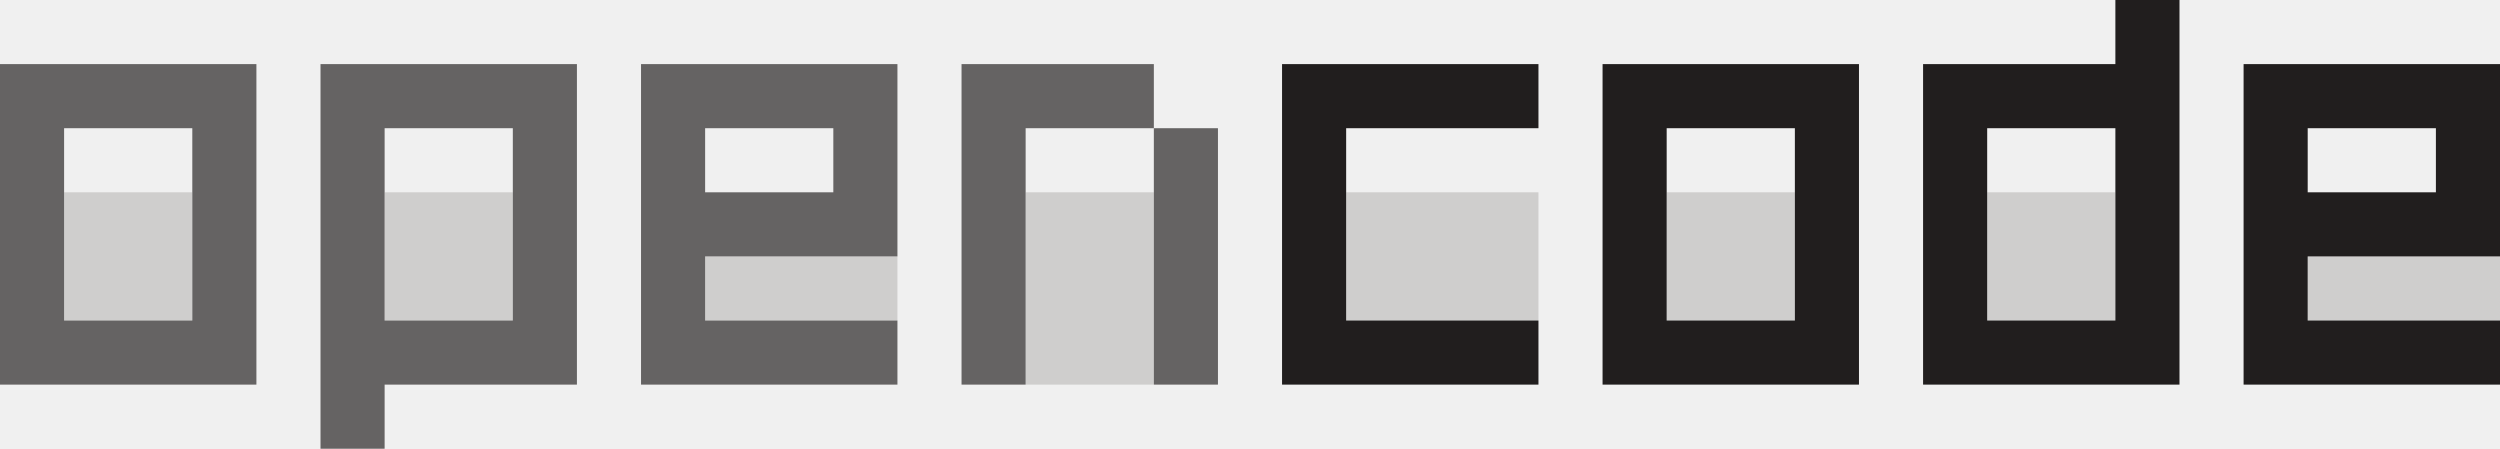
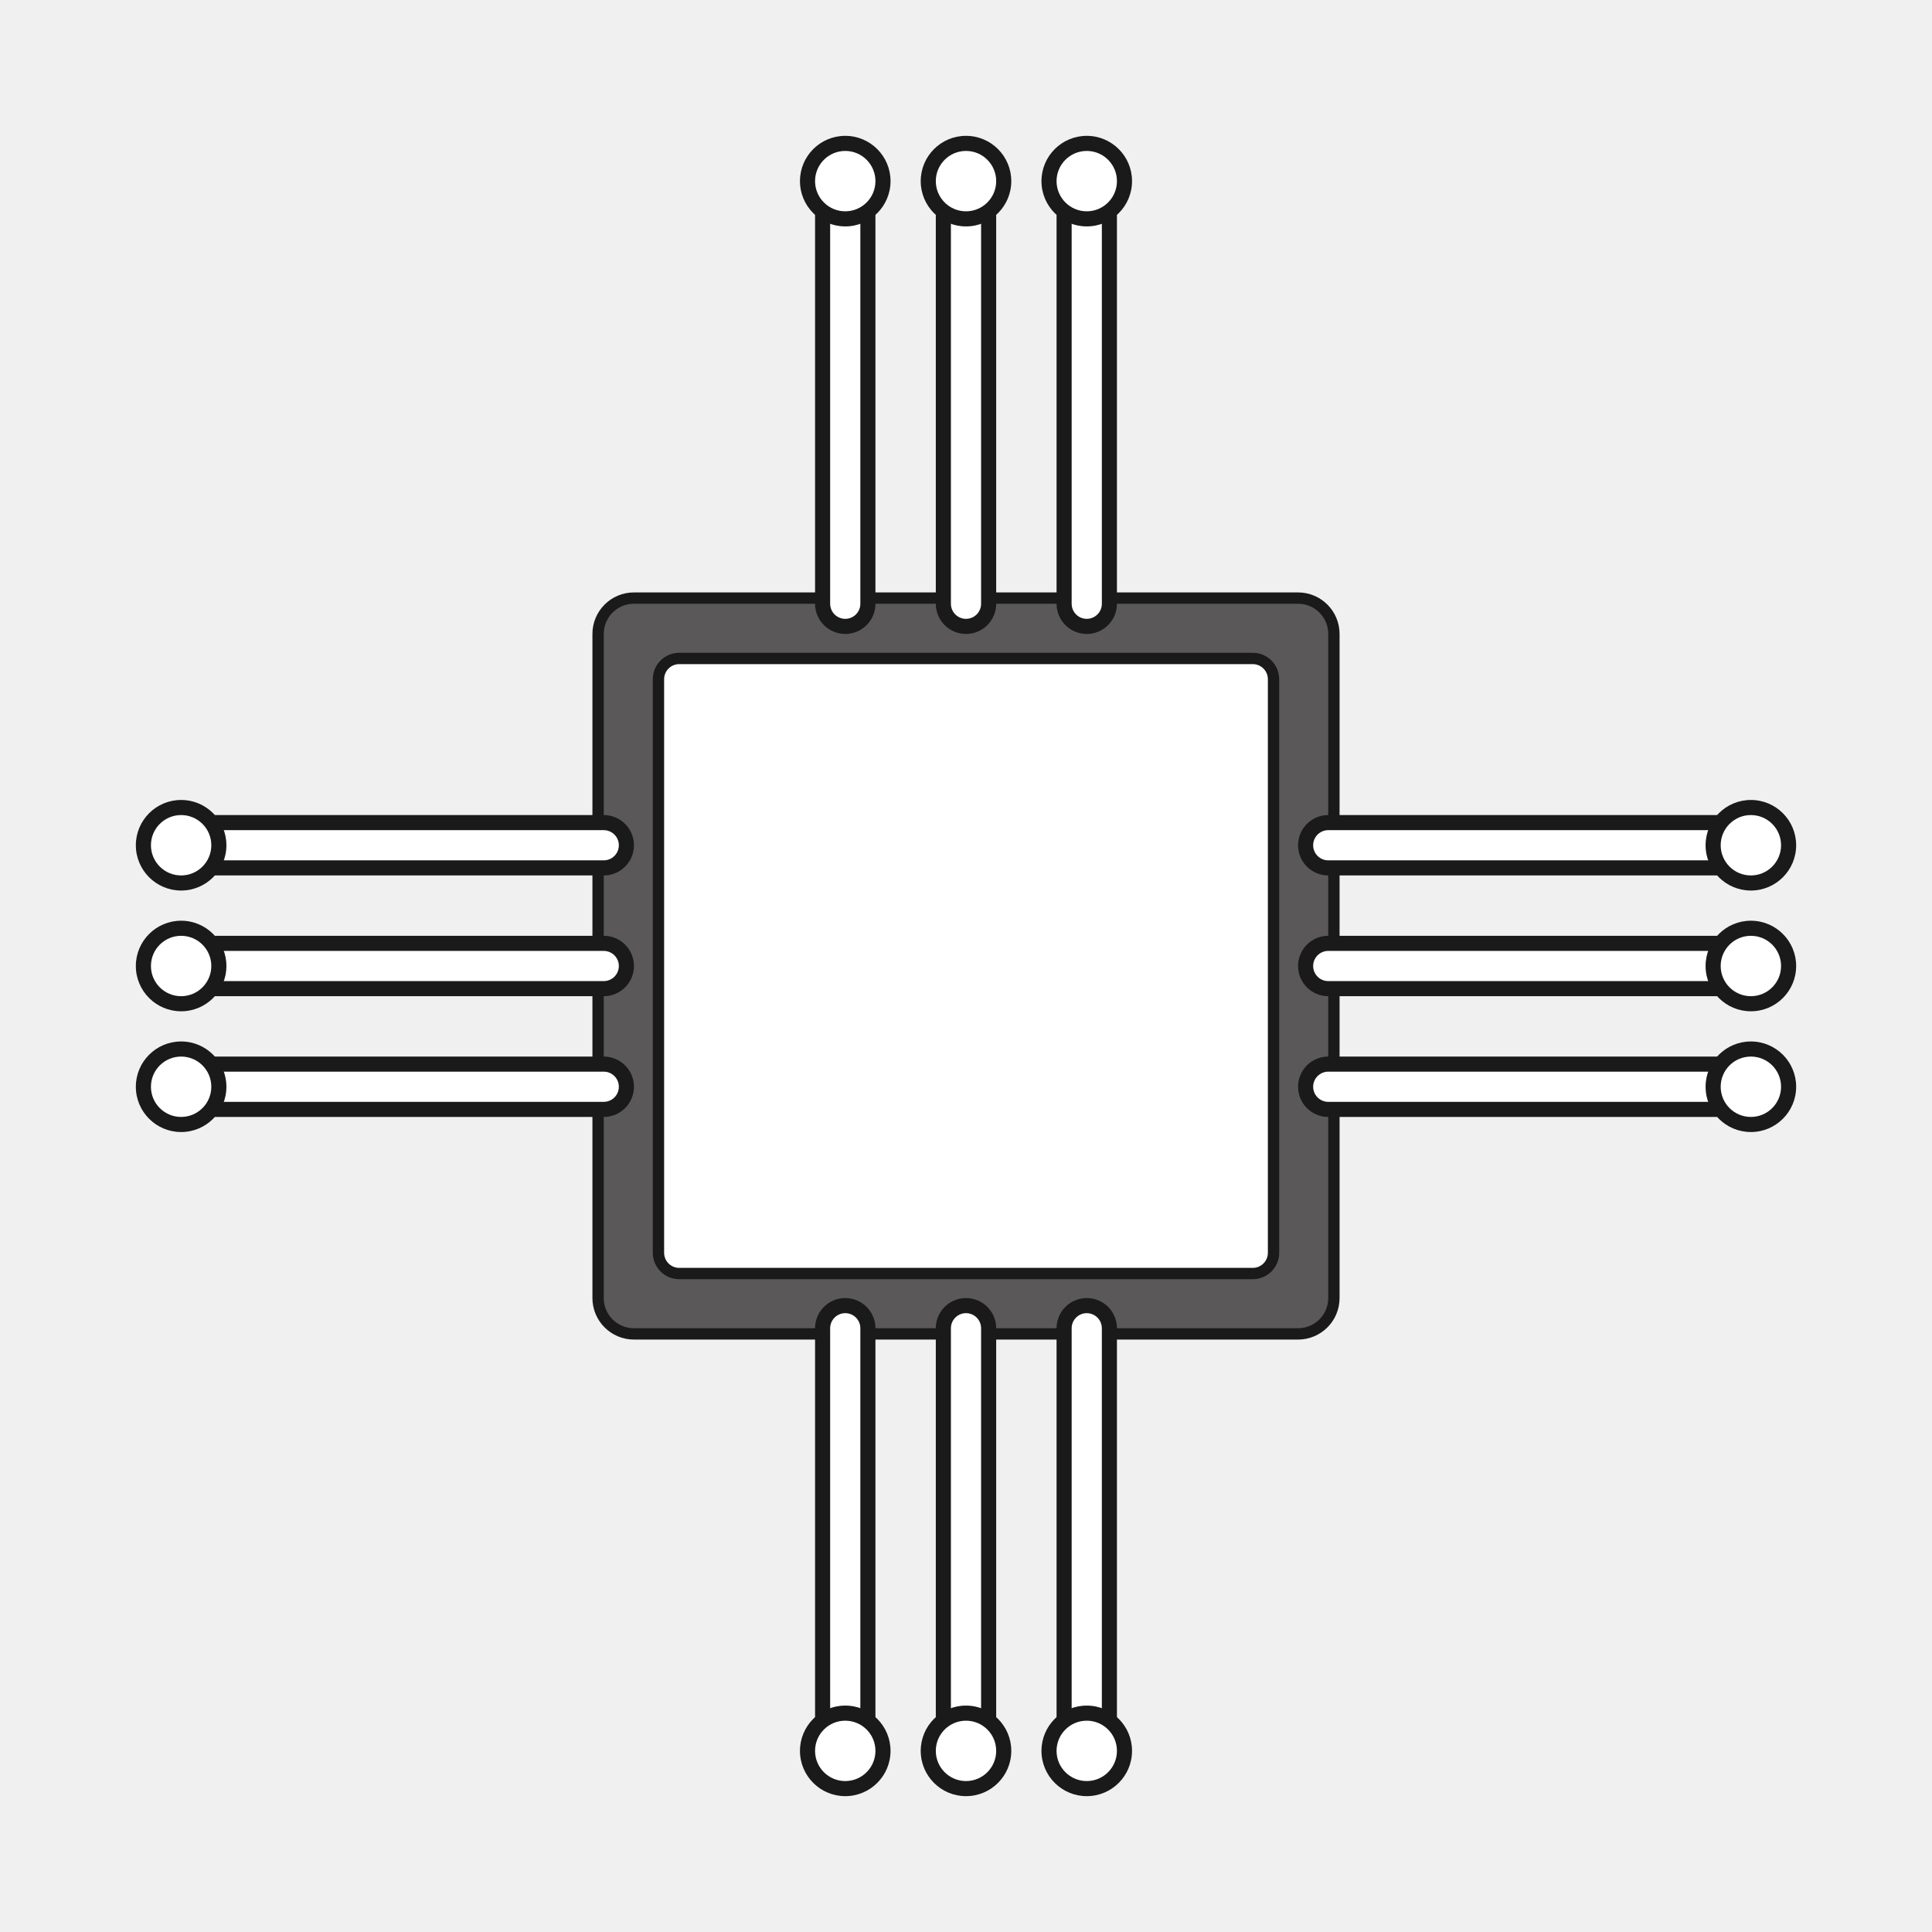
- <svg xmlns="http://www.w3.org/2000/svg" width="234" height="42" viewBox="0 0 234 42" fill="none">
-   <path d="M18 30H6V18H18V30Z" fill="#CFCECD" />
-   <path d="M18 12H6V30H18V12ZM24 36H0V6H24V36Z" fill="#656363" />
-   <path d="M48 30H36V18H48V30Z" fill="#CFCECD" />
-   <path d="M36 30H48V12H36V30ZM54 36H36V42H30V6H54V36Z" fill="#656363" />
-   <path d="M84 24V30H66V24H84Z" fill="#CFCECD" />
-   <path d="M84 24H66V30H84V36H60V6H84V24ZM66 18H78V12H66V18Z" fill="#656363" />
-   <path d="M108 36H96V18H108V36Z" fill="#CFCECD" />
-   <path d="M108 12H96V36H90V6H108V12ZM114 36H108V12H114V36Z" fill="#656363" />
-   <path d="M144 30H126V18H144V30Z" fill="#CFCECD" />
-   <path d="M144 12H126V30H144V36H120V6H144V12Z" fill="#211E1E" />
-   <path d="M168 30H156V18H168V30Z" fill="#CFCECD" />
-   <path d="M168 12H156V30H168V12ZM174 36H150V6H174V36Z" fill="#211E1E" />
-   <path d="M198 30H186V18H198V30Z" fill="#CFCECD" />
-   <path d="M198 12H186V30H198V12ZM204 36H180V6H198V0H204V36Z" fill="#211E1E" />
-   <path d="M234 24V30H216V24H234Z" fill="#CFCECD" />
-   <path d="M216 12V18H228V12H216ZM234 24H216V30H234V36H210V6H234V24Z" fill="#211E1E" />
+ <svg xmlns="http://www.w3.org/2000/svg" width="512" height="512" viewBox="0 0 512 512">
+   <rect x="160" y="160" width="192" height="192" rx="8" fill="#5A5858" stroke="#1A1A1A" stroke-width="6" paint-order="stroke fill" />
+   <rect x="176" y="176" width="160" height="160" rx="4" fill="white" stroke="#1A1A1A" stroke-width="6" paint-order="stroke fill" />
+   <line x1="224" y1="160" x2="224" y2="56" stroke="#1A1A1A" stroke-width="16" stroke-linecap="round" />
+   <line x1="224" y1="160" x2="224" y2="56" stroke="white" stroke-width="8" stroke-linecap="round" />
+   <circle cx="224" cy="48" r="12" fill="#1A1A1A" />
+   <circle cx="224" cy="48" r="8" fill="white" />
+   <line x1="256" y1="160" x2="256" y2="56" stroke="#1A1A1A" stroke-width="16" stroke-linecap="round" />
+   <line x1="256" y1="160" x2="256" y2="56" stroke="white" stroke-width="8" stroke-linecap="round" />
+   <circle cx="256" cy="48" r="12" fill="#1A1A1A" />
+   <circle cx="256" cy="48" r="8" fill="white" />
+   <line x1="288" y1="160" x2="288" y2="56" stroke="#1A1A1A" stroke-width="16" stroke-linecap="round" />
+   <line x1="288" y1="160" x2="288" y2="56" stroke="white" stroke-width="8" stroke-linecap="round" />
+   <circle cx="288" cy="48" r="12" fill="#1A1A1A" />
+   <circle cx="288" cy="48" r="8" fill="white" />
+   <line x1="224" y1="352" x2="224" y2="456" stroke="#1A1A1A" stroke-width="16" stroke-linecap="round" />
+   <line x1="224" y1="352" x2="224" y2="456" stroke="white" stroke-width="8" stroke-linecap="round" />
+   <circle cx="224" cy="464" r="12" fill="#1A1A1A" />
+   <circle cx="224" cy="464" r="8" fill="white" />
+   <line x1="256" y1="352" x2="256" y2="456" stroke="#1A1A1A" stroke-width="16" stroke-linecap="round" />
+   <line x1="256" y1="352" x2="256" y2="456" stroke="white" stroke-width="8" stroke-linecap="round" />
+   <circle cx="256" cy="464" r="12" fill="#1A1A1A" />
+   <circle cx="256" cy="464" r="8" fill="white" />
+   <line x1="288" y1="352" x2="288" y2="456" stroke="#1A1A1A" stroke-width="16" stroke-linecap="round" />
+   <line x1="288" y1="352" x2="288" y2="456" stroke="white" stroke-width="8" stroke-linecap="round" />
+   <circle cx="288" cy="464" r="12" fill="#1A1A1A" />
+   <circle cx="288" cy="464" r="8" fill="white" />
+   <line x1="160" y1="224" x2="56" y2="224" stroke="#1A1A1A" stroke-width="16" stroke-linecap="round" />
+   <line x1="160" y1="224" x2="56" y2="224" stroke="white" stroke-width="8" stroke-linecap="round" />
+   <circle cx="48" cy="224" r="12" fill="#1A1A1A" />
+   <circle cx="48" cy="224" r="8" fill="white" />
+   <line x1="160" y1="256" x2="56" y2="256" stroke="#1A1A1A" stroke-width="16" stroke-linecap="round" />
+   <line x1="160" y1="256" x2="56" y2="256" stroke="white" stroke-width="8" stroke-linecap="round" />
+   <circle cx="48" cy="256" r="12" fill="#1A1A1A" />
+   <circle cx="48" cy="256" r="8" fill="white" />
+   <line x1="160" y1="288" x2="56" y2="288" stroke="#1A1A1A" stroke-width="16" stroke-linecap="round" />
+   <line x1="160" y1="288" x2="56" y2="288" stroke="white" stroke-width="8" stroke-linecap="round" />
+   <circle cx="48" cy="288" r="12" fill="#1A1A1A" />
+   <circle cx="48" cy="288" r="8" fill="white" />
+   <line x1="352" y1="224" x2="456" y2="224" stroke="#1A1A1A" stroke-width="16" stroke-linecap="round" />
+   <line x1="352" y1="224" x2="456" y2="224" stroke="white" stroke-width="8" stroke-linecap="round" />
+   <circle cx="464" cy="224" r="12" fill="#1A1A1A" />
+   <circle cx="464" cy="224" r="8" fill="white" />
+   <line x1="352" y1="256" x2="456" y2="256" stroke="#1A1A1A" stroke-width="16" stroke-linecap="round" />
+   <line x1="352" y1="256" x2="456" y2="256" stroke="white" stroke-width="8" stroke-linecap="round" />
+   <circle cx="464" cy="256" r="12" fill="#1A1A1A" />
+   <circle cx="464" cy="256" r="8" fill="white" />
+   <line x1="352" y1="288" x2="456" y2="288" stroke="#1A1A1A" stroke-width="16" stroke-linecap="round" />
+   <line x1="352" y1="288" x2="456" y2="288" stroke="white" stroke-width="8" stroke-linecap="round" />
+   <circle cx="464" cy="288" r="12" fill="#1A1A1A" />
+   <circle cx="464" cy="288" r="8" fill="white" />
</svg>
